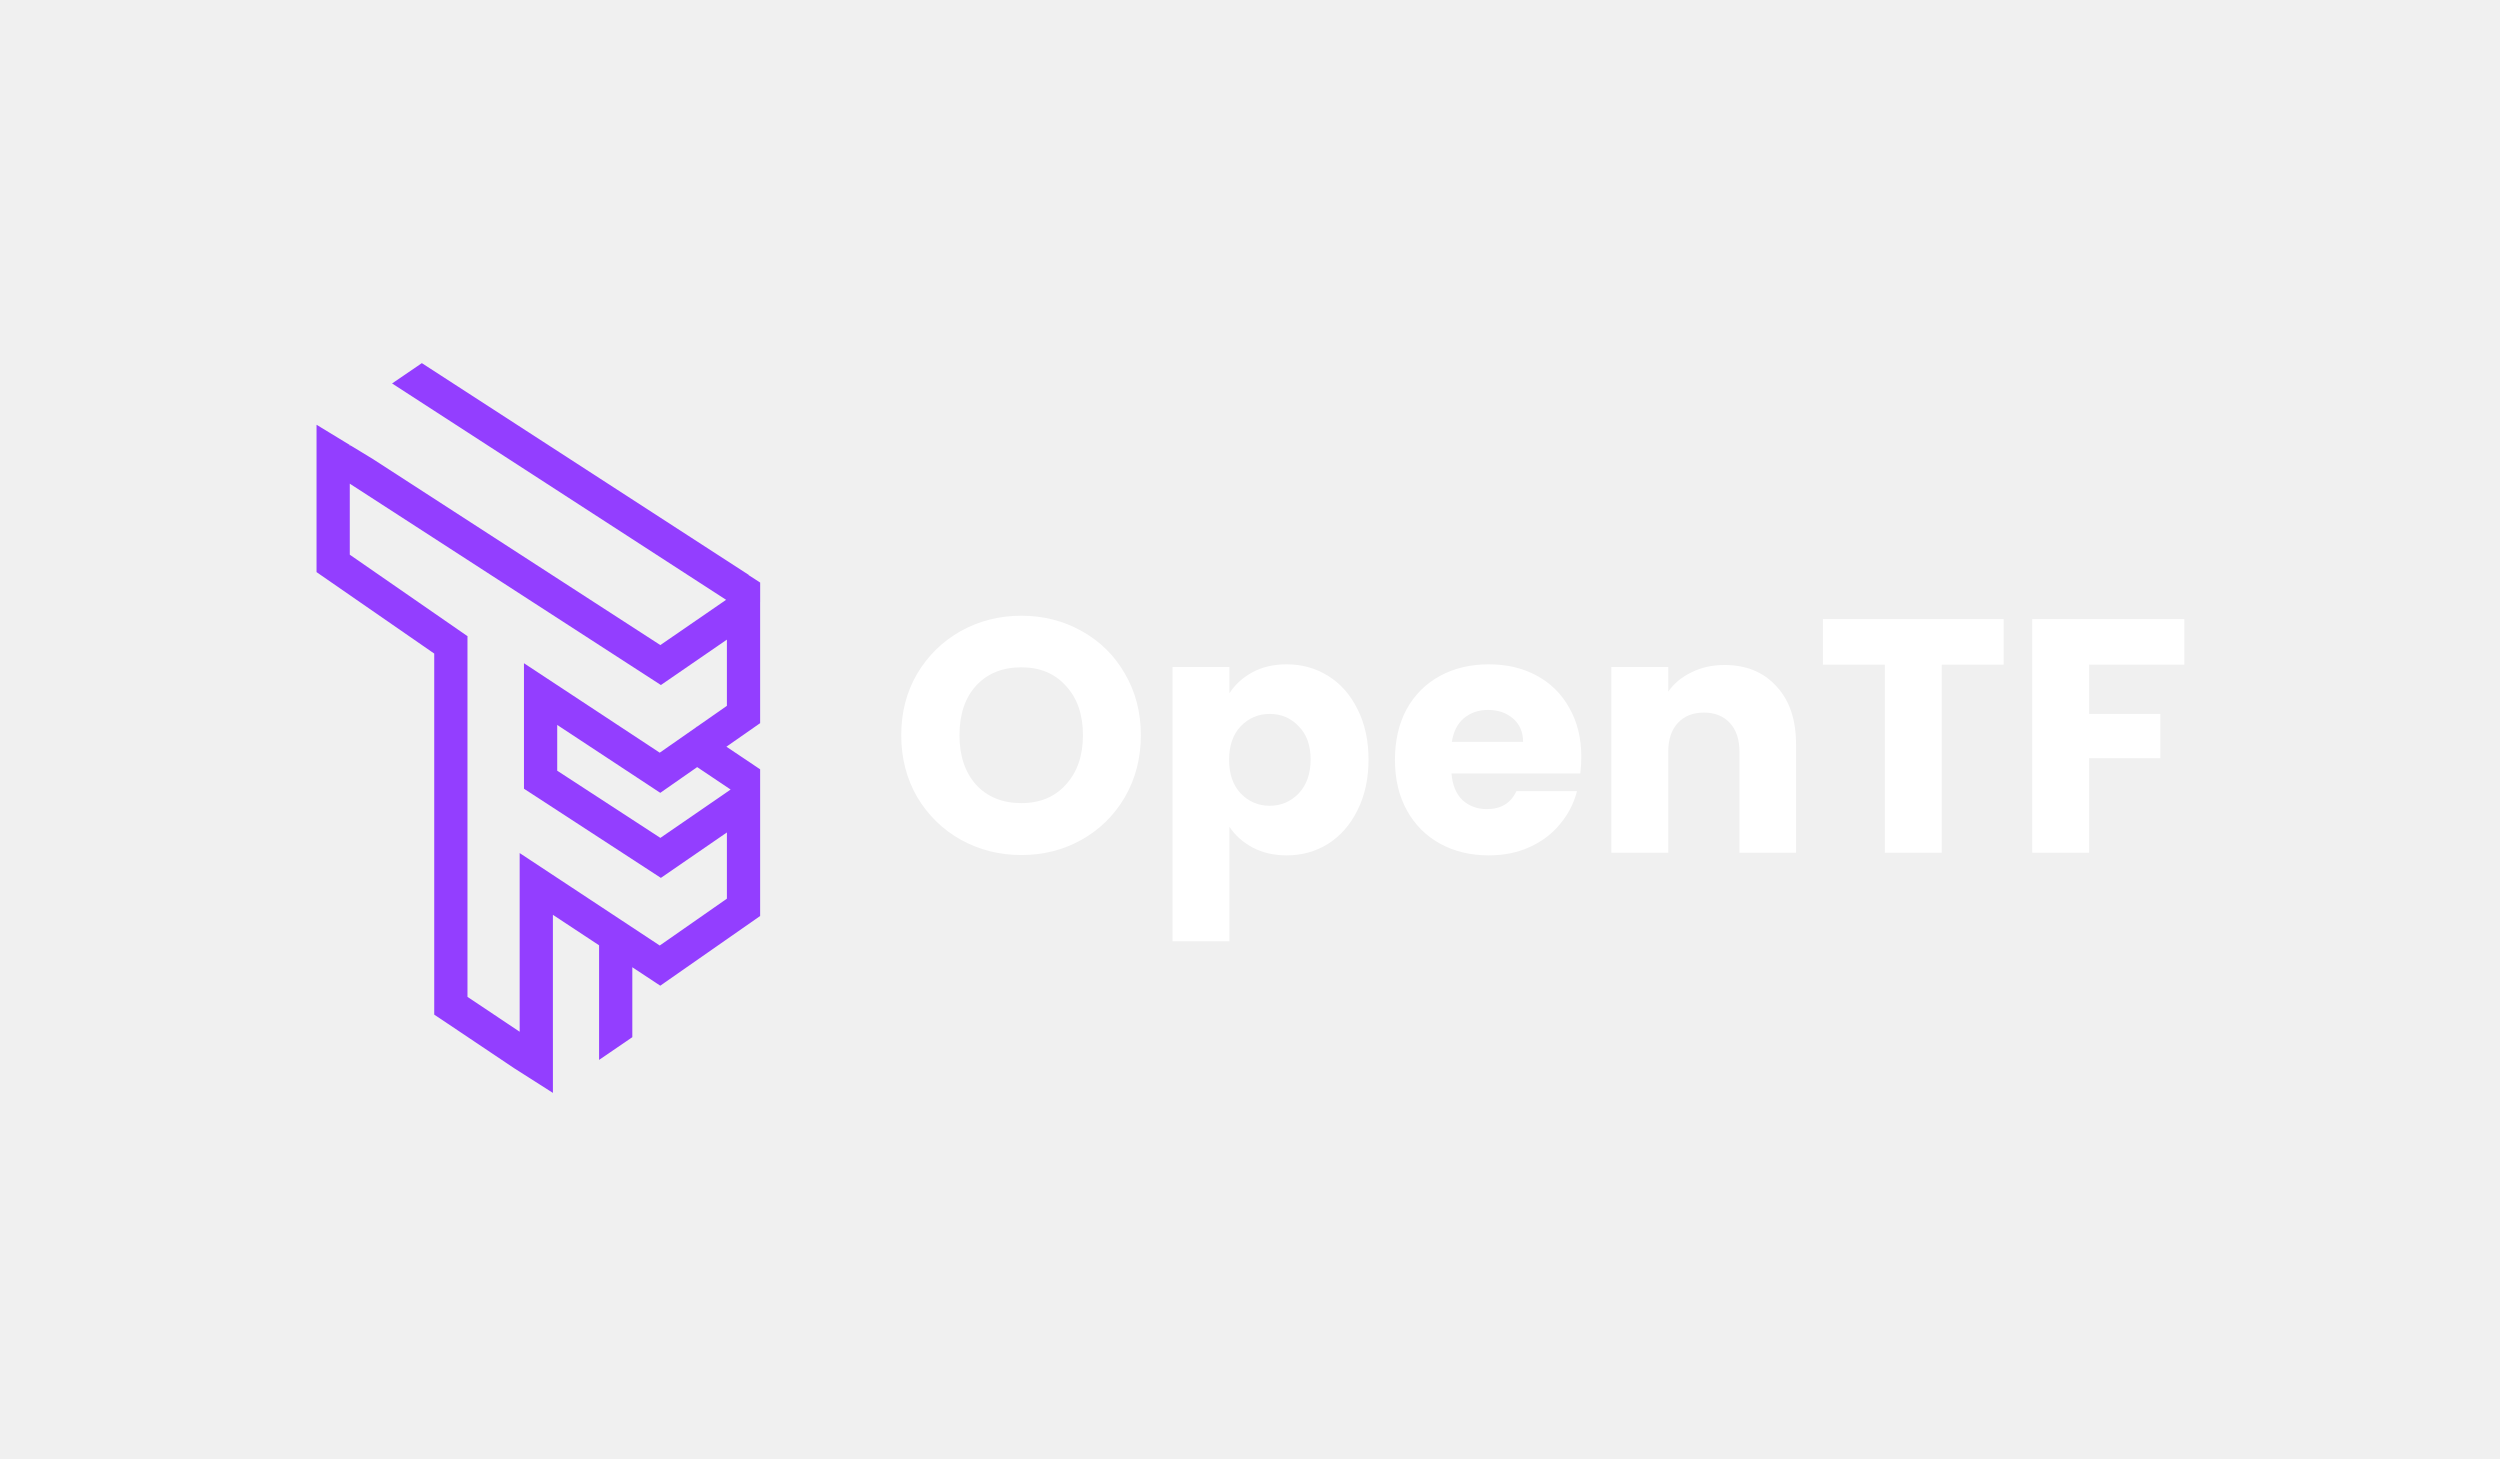
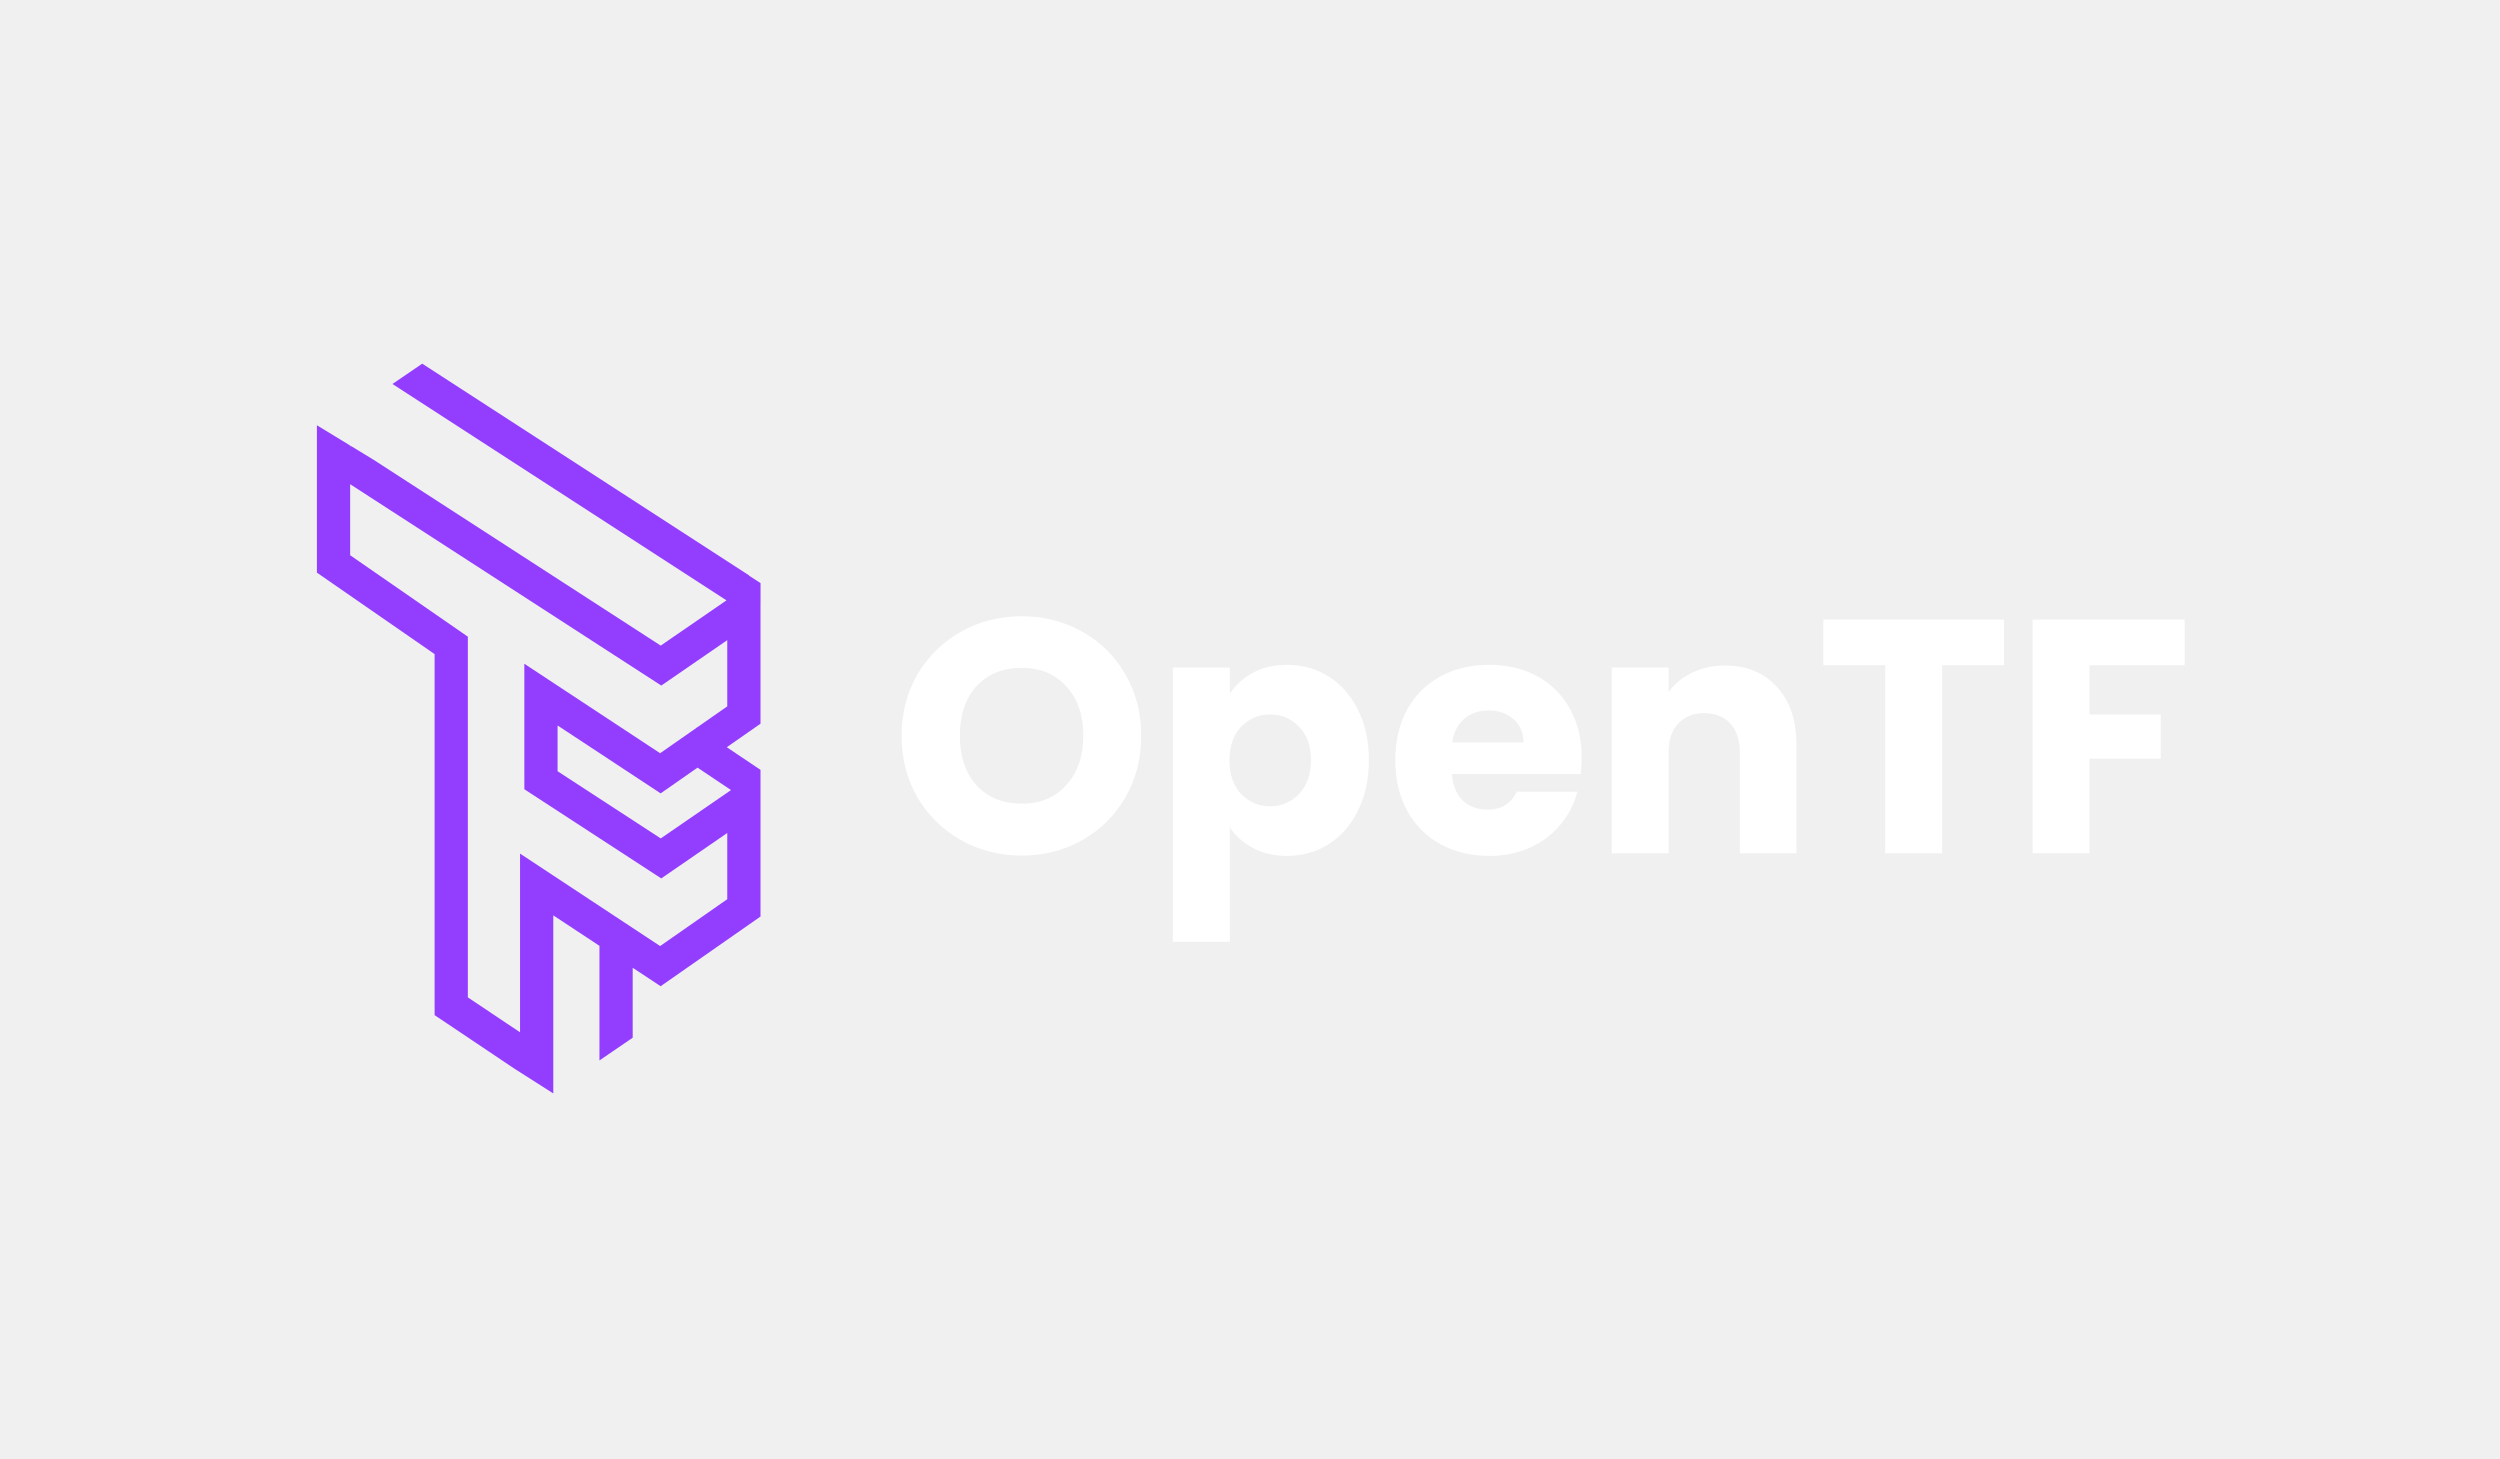
<svg xmlns="http://www.w3.org/2000/svg" width="1301" height="759" viewBox="0 0 1301 759" fill="none">
-   <path fill-rule="evenodd" clip-rule="evenodd" d="M219.53 188.975L204.036 199.548L377.861 312.146L343.64 335.694L194.162 238.958L182.291 231.732L182.026 232.142V231.571L164.729 221.042V297.729L225.976 340.121V528.012L232.569 532.419L267.678 555.973L287.737 568.743V540.578L287.731 540.577V476.076L311.761 491.937V551.578L329.059 539.749V503.354L343.602 512.953L395.573 476.688V400.413L395.601 400.372L395.573 400.353V400.312L395.542 400.333L378.025 388.579L395.573 376.335V313.356L395.591 313.328V303.166L389.551 299.262L389.698 299.205L219.53 188.975ZM270.434 443.934V536.923L243.274 518.769V331.388H243.21L243.386 331.134L182.026 288.664V251.708L343.935 356.488L378.276 332.858V367.312L362.616 378.24L362.501 378.163L362.302 378.459L343.328 391.699L272.667 345.144V404.619H272.676V410.452L343.92 456.852L378.276 433.211V467.666L343.332 492.049L270.434 443.934ZM343.607 412.596L362.807 399.199L380.216 410.879L343.655 436.037L289.974 401.075V377.26L343.607 412.596Z" fill="#933EFF" />
-   <path d="M531.526 444.963C520.096 444.963 509.589 442.308 500.006 436.996C490.538 431.684 482.976 424.294 477.318 414.825C471.776 405.24 469.005 394.501 469.005 382.608C469.005 370.714 471.776 360.032 477.318 350.564C482.976 341.095 490.538 333.704 500.006 328.393C509.589 323.081 520.096 320.425 531.526 320.425C542.956 320.425 553.405 323.081 562.873 328.393C572.456 333.704 579.961 341.095 585.387 350.564C590.929 360.032 593.7 370.714 593.7 382.608C593.7 394.501 590.929 405.24 585.387 414.825C579.845 424.294 572.341 431.684 562.873 436.996C553.405 442.308 542.956 444.963 531.526 444.963ZM531.526 417.943C541.225 417.943 548.96 414.709 554.733 408.243C560.622 401.776 563.566 393.231 563.566 382.608C563.566 371.869 560.622 363.323 554.733 356.972C548.96 350.506 541.225 347.273 531.526 347.273C521.712 347.273 513.861 350.448 507.973 356.799C502.2 363.15 499.313 371.753 499.313 382.608C499.313 393.347 502.2 401.949 507.973 408.416C513.861 414.767 521.712 417.943 531.526 417.943Z" fill="white" />
-   <path d="M639.791 360.783C642.678 356.28 646.661 352.642 651.741 349.871C656.821 347.099 662.767 345.714 669.579 345.714C677.546 345.714 684.762 347.735 691.228 351.776C697.694 355.818 702.774 361.591 706.468 369.097C710.278 376.603 712.184 385.321 712.184 395.252C712.184 405.183 710.278 413.959 706.468 421.58C702.774 429.086 697.694 434.917 691.228 439.074C684.762 443.116 677.546 445.137 669.579 445.137C662.883 445.137 656.937 443.751 651.741 440.98C646.661 438.208 642.678 434.629 639.791 430.241V489.825H610.176V347.099H639.791V360.783ZM682.049 395.252C682.049 387.862 679.971 382.088 675.814 377.931C671.773 373.658 666.751 371.522 660.747 371.522C654.859 371.522 649.836 373.658 645.68 377.931C641.639 382.203 639.618 388.035 639.618 395.425C639.618 402.816 641.639 408.647 645.68 412.919C649.836 417.192 654.859 419.328 660.747 419.328C666.635 419.328 671.658 417.192 675.814 412.919C679.971 408.531 682.049 402.642 682.049 395.252Z" fill="white" />
-   <path d="M822.914 393.866C822.914 396.638 822.741 399.525 822.395 402.527H755.371C755.833 408.531 757.738 413.15 761.086 416.384C764.55 419.501 768.764 421.06 773.729 421.06C781.118 421.06 786.256 417.943 789.143 411.707H820.663C819.046 418.058 816.102 423.774 811.83 428.855C807.674 433.936 802.42 437.92 796.07 440.806C789.72 443.693 782.619 445.137 774.768 445.137C765.3 445.137 756.872 443.116 749.483 439.074C742.093 435.033 736.32 429.259 732.164 421.753C728.007 414.247 725.929 405.471 725.929 395.425C725.929 385.379 727.95 376.603 731.991 369.097C736.147 361.591 741.92 355.818 749.309 351.776C756.699 347.735 765.185 345.714 774.768 345.714C784.12 345.714 792.433 347.677 799.707 351.603C806.981 355.529 812.638 361.129 816.679 368.404C820.836 375.679 822.914 384.166 822.914 393.866ZM792.606 386.072C792.606 380.991 790.874 376.949 787.411 373.947C783.947 370.945 779.617 369.444 774.422 369.444C769.457 369.444 765.243 370.887 761.779 373.774C758.431 376.661 756.352 380.76 755.544 386.072H792.606Z" fill="white" />
-   <path d="M897.421 346.06C908.736 346.06 917.742 349.755 924.439 357.146C931.251 364.42 934.657 374.467 934.657 387.284V443.751H905.215V391.268C905.215 384.802 903.541 379.778 900.192 376.199C896.844 372.619 892.341 370.829 886.684 370.829C881.026 370.829 876.523 372.619 873.175 376.199C869.827 379.778 868.153 384.802 868.153 391.268V443.751H838.538V347.099H868.153V359.917C871.154 355.644 875.196 352.296 880.276 349.871C885.356 347.33 891.071 346.06 897.421 346.06Z" fill="white" />
-   <path d="M1042.7 322.157V345.887H1010.48V443.751H980.868V345.887H948.655V322.157H1042.7Z" fill="white" />
-   <path d="M1136.71 322.157V345.887H1087.17V371.522H1124.24V394.559H1087.17V443.751H1057.56V322.157H1136.71Z" fill="white" />
+   <path fill-rule="evenodd" clip-rule="evenodd" d="M219.725 189.25L204.231 199.823L378.056 312.421L343.835 335.969L194.357 239.233L182.486 232.007L182.221 232.417V231.846L164.923 221.317V298.004L226.171 340.396V528.287L232.763 532.694L267.873 556.248L287.932 569.018V540.853L287.926 540.852V476.351L311.956 492.212V551.853L329.253 540.024V503.629L343.797 513.228L395.768 476.963V400.688L395.795 400.647L395.768 400.628V400.587L395.737 400.608L378.22 388.854L395.768 376.61V313.631L395.786 313.603V303.441L389.745 299.537L389.893 299.48L219.725 189.25ZM270.628 444.209V537.199L243.468 519.044V331.664H243.405L243.58 331.409L182.221 288.939V251.983L344.13 356.763L378.47 333.133V367.587L362.81 378.515L362.695 378.438L362.497 378.734L343.523 391.974L272.862 345.419V404.894H272.871V410.727L344.115 457.127L378.47 433.486V467.941L343.527 492.324L270.628 444.209ZM343.801 412.871L363.002 399.474L380.41 411.154L343.85 436.312L290.168 401.35V377.535L343.801 412.871Z" fill="#933EFF" />
+   <path d="M531.721 445.238C520.29 445.238 509.784 442.583 500.201 437.271C490.733 431.959 483.17 424.569 477.513 415.1C471.971 405.515 469.2 394.776 469.2 382.883C469.2 370.989 471.971 360.308 477.513 350.839C483.17 341.37 490.733 333.979 500.201 328.668C509.784 323.356 520.29 320.7 531.721 320.7C543.151 320.7 553.6 323.356 563.068 328.668C572.651 333.979 580.155 341.37 585.582 350.839C591.124 360.308 593.895 370.989 593.895 382.883C593.895 394.776 591.124 405.515 585.582 415.1C580.04 424.569 572.535 431.959 563.068 437.271C553.6 442.583 543.151 445.238 531.721 445.238ZM531.721 418.218C541.419 418.218 549.155 414.984 554.928 408.518C560.816 402.051 563.76 393.506 563.76 382.883C563.76 372.144 560.816 363.599 554.928 357.247C549.155 350.781 541.419 347.548 531.721 347.548C521.907 347.548 514.056 350.723 508.167 357.074C502.394 363.425 499.508 372.028 499.508 382.883C499.508 393.622 502.394 402.224 508.167 408.691C514.056 415.042 521.907 418.218 531.721 418.218Z" fill="white" />
+   <path d="M639.986 361.058C642.872 356.555 646.856 352.917 651.936 350.146C657.016 347.374 662.962 345.989 669.774 345.989C677.741 345.989 684.957 348.01 691.422 352.051C697.888 356.093 702.968 361.866 706.663 369.372C710.473 376.878 712.378 385.596 712.378 395.527C712.378 405.458 710.473 414.234 706.663 421.855C702.968 429.361 697.888 435.192 691.422 439.349C684.957 443.391 677.741 445.412 669.774 445.412C663.077 445.412 657.131 444.026 651.936 441.255C646.856 438.483 642.872 434.904 639.986 430.516V490.1H610.371V347.374H639.986V361.058ZM682.244 395.527C682.244 388.137 680.165 382.363 676.009 378.206C671.968 373.933 666.945 371.797 660.941 371.797C655.053 371.797 650.031 373.933 645.874 378.206C641.833 382.478 639.813 388.31 639.813 395.7C639.813 403.091 641.833 408.922 645.874 413.194C650.031 417.467 655.053 419.603 660.941 419.603C666.83 419.603 671.852 417.467 676.009 413.194C680.165 408.806 682.244 402.917 682.244 395.527Z" fill="white" />
+   <path d="M823.109 394.141C823.109 396.913 822.936 399.8 822.589 402.802H755.566C756.027 408.806 757.932 413.425 761.281 416.659C764.745 419.776 768.959 421.335 773.923 421.335C781.313 421.335 786.451 418.218 789.337 411.982H820.857C819.241 418.333 816.297 424.049 812.025 429.13C807.868 434.211 802.615 438.195 796.265 441.081C789.914 443.968 782.814 445.412 774.963 445.412C765.495 445.412 757.067 443.391 749.677 439.349C742.288 435.308 736.515 429.534 732.358 422.028C728.202 414.522 726.124 405.746 726.124 395.7C726.124 385.654 728.144 376.878 732.185 369.372C736.342 361.866 742.115 356.093 749.504 352.051C756.893 348.01 765.38 345.989 774.963 345.989C784.315 345.989 792.628 347.952 799.902 351.878C807.175 355.804 812.833 361.405 816.874 368.679C821.03 375.954 823.109 384.442 823.109 394.141ZM792.801 386.347C792.801 381.266 791.069 377.224 787.605 374.222C784.142 371.22 779.812 369.719 774.616 369.719C769.652 369.719 765.437 371.162 761.974 374.049C758.625 376.936 756.547 381.035 755.739 386.347H792.801Z" fill="white" />
+   <path d="M897.616 346.335C908.931 346.335 917.936 350.03 924.633 357.421C931.445 364.696 934.851 374.742 934.851 387.559V444.026H905.409V391.543C905.409 385.077 903.735 380.054 900.387 376.474C897.039 372.894 892.536 371.104 886.878 371.104C881.221 371.104 876.718 372.894 873.37 376.474C870.021 380.054 868.347 385.077 868.347 391.543V444.026H838.732V347.374H868.347V360.192C871.349 355.92 875.39 352.571 880.47 350.146C885.55 347.605 891.266 346.335 897.616 346.335Z" fill="white" />
+   <path d="M1042.89 322.432V346.162H1010.68V444.026H981.062V346.162H948.85V322.432H1042.89Z" fill="white" />
+   <path d="M1136.9 322.432V346.162H1087.37V371.797H1124.43V394.834H1087.37V444.026H1057.75V322.432H1136.9Z" fill="white" />
</svg>
